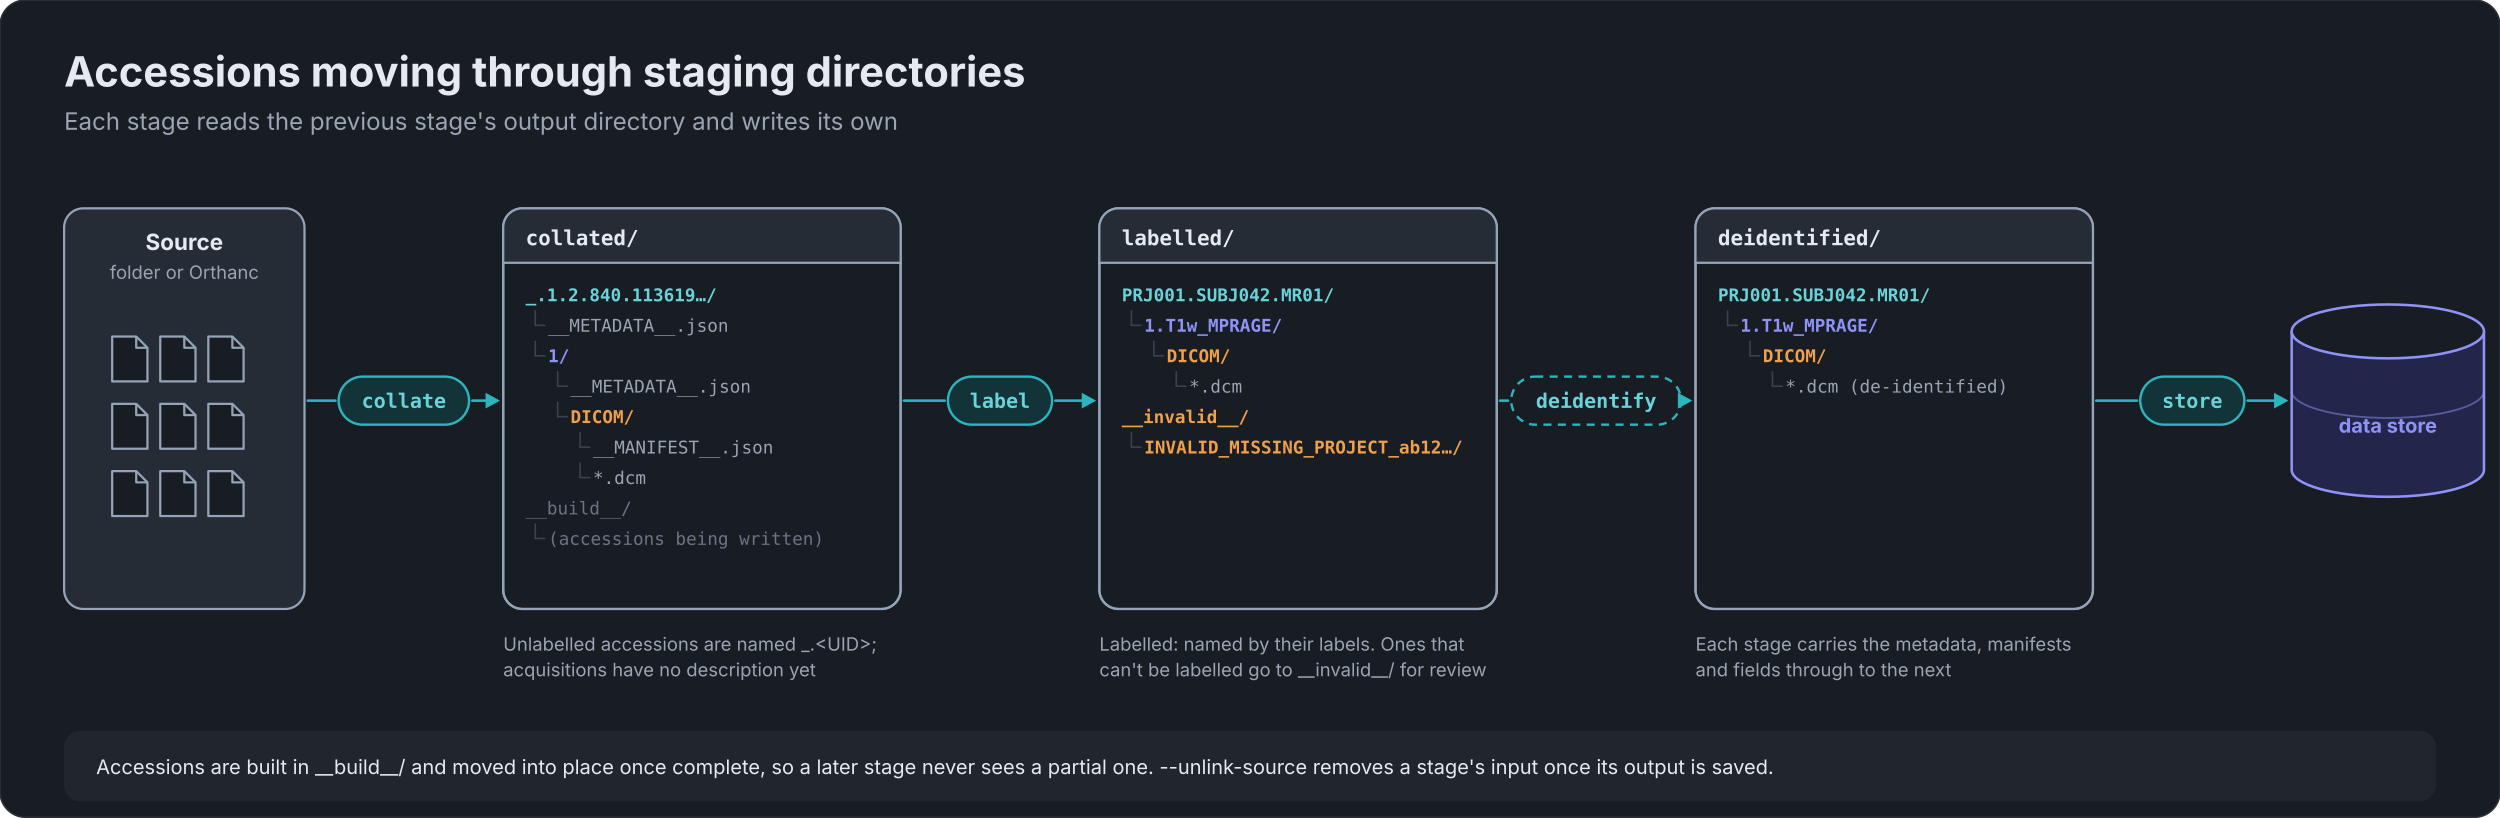
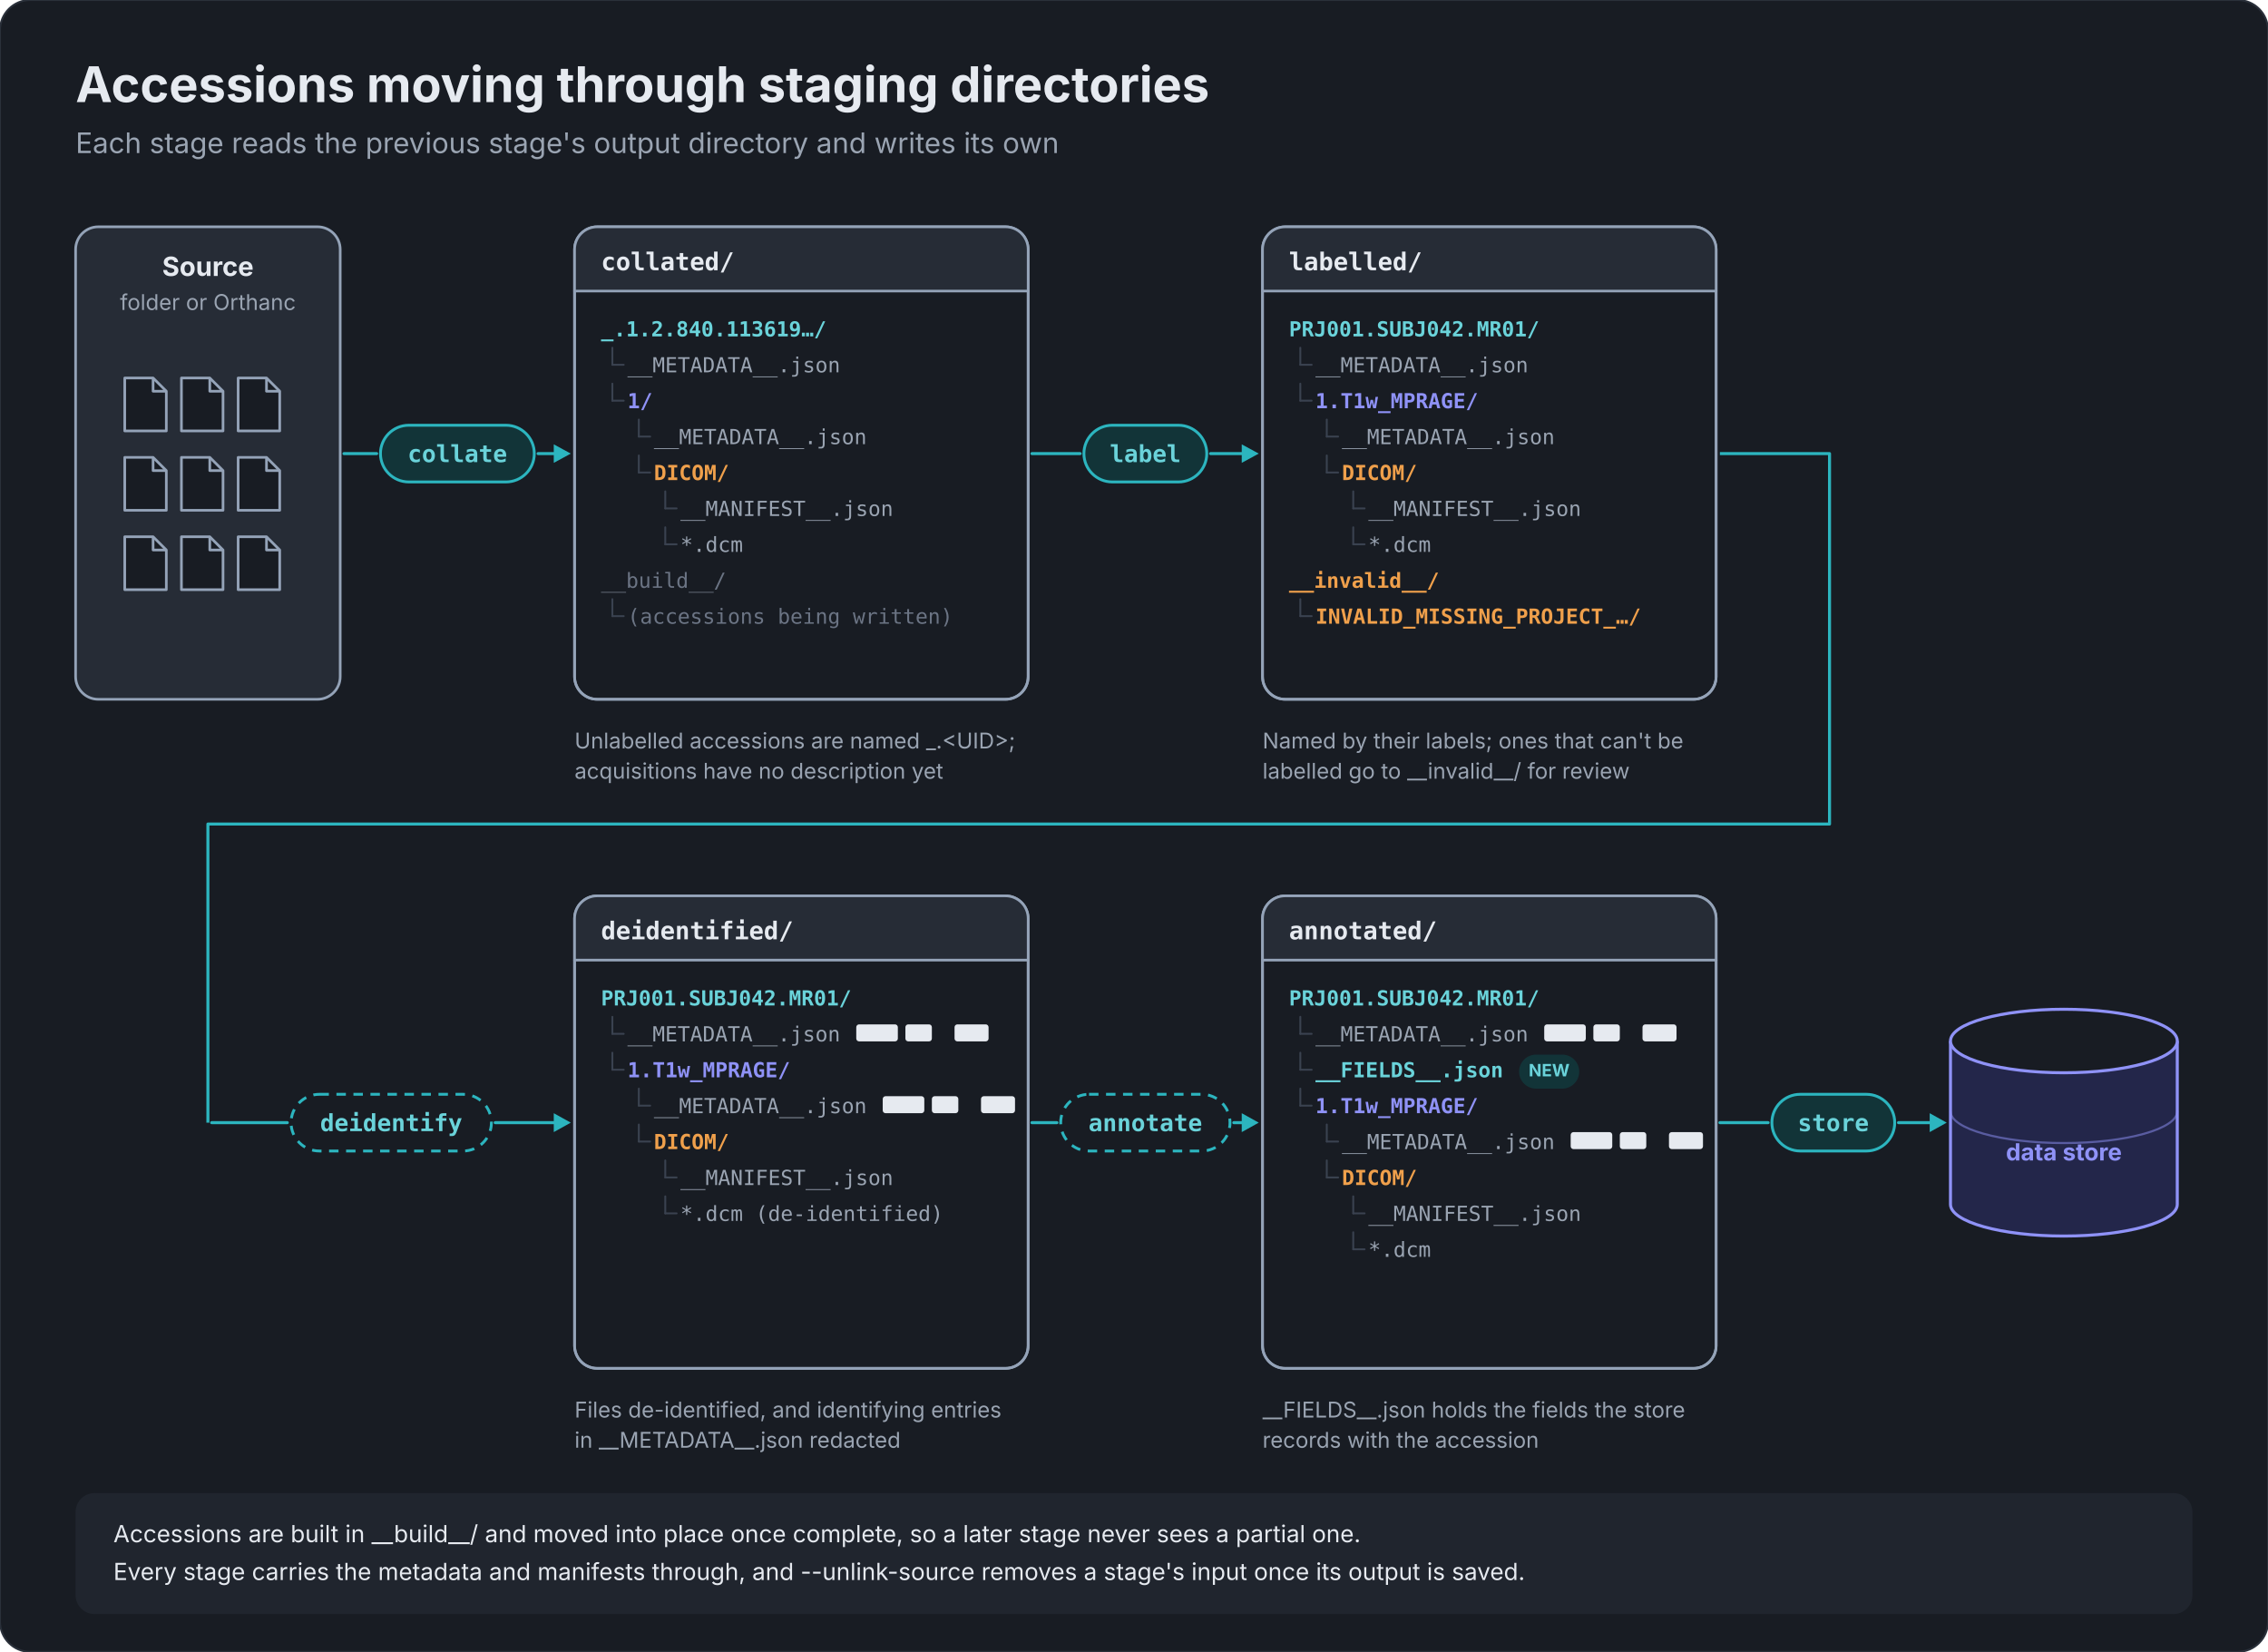
- <svg xmlns="http://www.w3.org/2000/svg" width="1560" height="510" viewBox="0 0 1560 510">
+ <svg xmlns="http://www.w3.org/2000/svg" width="1200" height="874" viewBox="0 0 1200 874">
  <g id="background">
-     <rect x="0" y="0" width="1560" height="510" rx="16" fill="#181C23" stroke="#2A303A" stroke-width="1" />
+     <rect x="0" y="0" width="1200" height="874" rx="16" fill="#181C23" stroke="#2A303A" stroke-width="1" />
  </g>
  <g id="title">
    <text x="40" y="54" font-family="Inter, 'Helvetica Neue', Helvetica, Arial, sans-serif" font-size="26" font-weight="700" fill="#E6EAF0" text-anchor="start">Accessions moving through staging directories</text>
    <text x="40" y="81" font-family="Inter, 'Helvetica Neue', Helvetica, Arial, sans-serif" font-size="15" font-weight="400" fill="#9AA4B2" text-anchor="start">Each stage reads the previous stage's output directory and writes its own</text>
  </g>
  <g id="source">
-     <rect x="40" y="130" width="150" height="250" rx="12" fill="#262C36" stroke="#94A3B8" stroke-width="1.4" />
-     <text x="115" y="156" font-family="Inter, 'Helvetica Neue', Helvetica, Arial, sans-serif" font-size="14" font-weight="700" fill="#E6EAF0" text-anchor="middle">Source</text>
-     <text x="115" y="174" font-family="Inter, 'Helvetica Neue', Helvetica, Arial, sans-serif" font-size="11.5" font-weight="400" fill="#9AA4B2" text-anchor="middle">folder or Orthanc</text>
+     <rect x="40" y="120" width="140" height="250" rx="12" fill="#262C36" stroke="#94A3B8" stroke-width="1.4" />
+     <text x="110" y="146" font-family="Inter, 'Helvetica Neue', Helvetica, Arial, sans-serif" font-size="14" font-weight="700" fill="#E6EAF0" text-anchor="middle">Source</text>
+     <text x="110" y="164" font-family="Inter, 'Helvetica Neue', Helvetica, Arial, sans-serif" font-size="11.5" font-weight="400" fill="#9AA4B2" text-anchor="middle">folder or Orthanc</text>
    <g id="file">
-       <path d="M70,210 h15 l7,7 v21 h-22 z" fill="#181C23" stroke="#94A3B8" stroke-width="1.4" stroke-linejoin="round" />
-       <path d="M85,210 v7 h7" fill="none" stroke="#94A3B8" stroke-width="1.4" stroke-linejoin="round" />
+       <path d="M66,200 h15 l7,7 v21 h-22 z" fill="#181C23" stroke="#94A3B8" stroke-width="1.4" stroke-linejoin="round" />
+       <path d="M81,200 v7 h7" fill="none" stroke="#94A3B8" stroke-width="1.4" stroke-linejoin="round" />
    </g>
    <g id="file-2">
-       <path d="M100,210 h15 l7,7 v21 h-22 z" fill="#181C23" stroke="#94A3B8" stroke-width="1.4" stroke-linejoin="round" />
-       <path d="M115,210 v7 h7" fill="none" stroke="#94A3B8" stroke-width="1.4" stroke-linejoin="round" />
+       <path d="M96,200 h15 l7,7 v21 h-22 z" fill="#181C23" stroke="#94A3B8" stroke-width="1.4" stroke-linejoin="round" />
+       <path d="M111,200 v7 h7" fill="none" stroke="#94A3B8" stroke-width="1.4" stroke-linejoin="round" />
    </g>
    <g id="file-3">
-       <path d="M130,210 h15 l7,7 v21 h-22 z" fill="#181C23" stroke="#94A3B8" stroke-width="1.4" stroke-linejoin="round" />
-       <path d="M145,210 v7 h7" fill="none" stroke="#94A3B8" stroke-width="1.4" stroke-linejoin="round" />
+       <path d="M126,200 h15 l7,7 v21 h-22 z" fill="#181C23" stroke="#94A3B8" stroke-width="1.4" stroke-linejoin="round" />
+       <path d="M141,200 v7 h7" fill="none" stroke="#94A3B8" stroke-width="1.4" stroke-linejoin="round" />
    </g>
    <g id="file-4">
-       <path d="M70,252 h15 l7,7 v21 h-22 z" fill="#181C23" stroke="#94A3B8" stroke-width="1.4" stroke-linejoin="round" />
-       <path d="M85,252 v7 h7" fill="none" stroke="#94A3B8" stroke-width="1.4" stroke-linejoin="round" />
+       <path d="M66,242 h15 l7,7 v21 h-22 z" fill="#181C23" stroke="#94A3B8" stroke-width="1.4" stroke-linejoin="round" />
+       <path d="M81,242 v7 h7" fill="none" stroke="#94A3B8" stroke-width="1.4" stroke-linejoin="round" />
    </g>
    <g id="file-5">
-       <path d="M100,252 h15 l7,7 v21 h-22 z" fill="#181C23" stroke="#94A3B8" stroke-width="1.4" stroke-linejoin="round" />
-       <path d="M115,252 v7 h7" fill="none" stroke="#94A3B8" stroke-width="1.4" stroke-linejoin="round" />
+       <path d="M96,242 h15 l7,7 v21 h-22 z" fill="#181C23" stroke="#94A3B8" stroke-width="1.4" stroke-linejoin="round" />
+       <path d="M111,242 v7 h7" fill="none" stroke="#94A3B8" stroke-width="1.4" stroke-linejoin="round" />
    </g>
    <g id="file-6">
-       <path d="M130,252 h15 l7,7 v21 h-22 z" fill="#181C23" stroke="#94A3B8" stroke-width="1.4" stroke-linejoin="round" />
-       <path d="M145,252 v7 h7" fill="none" stroke="#94A3B8" stroke-width="1.4" stroke-linejoin="round" />
+       <path d="M126,242 h15 l7,7 v21 h-22 z" fill="#181C23" stroke="#94A3B8" stroke-width="1.4" stroke-linejoin="round" />
+       <path d="M141,242 v7 h7" fill="none" stroke="#94A3B8" stroke-width="1.4" stroke-linejoin="round" />
    </g>
    <g id="file-7">
-       <path d="M70,294 h15 l7,7 v21 h-22 z" fill="#181C23" stroke="#94A3B8" stroke-width="1.4" stroke-linejoin="round" />
-       <path d="M85,294 v7 h7" fill="none" stroke="#94A3B8" stroke-width="1.4" stroke-linejoin="round" />
+       <path d="M66,284 h15 l7,7 v21 h-22 z" fill="#181C23" stroke="#94A3B8" stroke-width="1.4" stroke-linejoin="round" />
+       <path d="M81,284 v7 h7" fill="none" stroke="#94A3B8" stroke-width="1.4" stroke-linejoin="round" />
    </g>
    <g id="file-8">
-       <path d="M100,294 h15 l7,7 v21 h-22 z" fill="#181C23" stroke="#94A3B8" stroke-width="1.4" stroke-linejoin="round" />
-       <path d="M115,294 v7 h7" fill="none" stroke="#94A3B8" stroke-width="1.4" stroke-linejoin="round" />
+       <path d="M96,284 h15 l7,7 v21 h-22 z" fill="#181C23" stroke="#94A3B8" stroke-width="1.4" stroke-linejoin="round" />
+       <path d="M111,284 v7 h7" fill="none" stroke="#94A3B8" stroke-width="1.4" stroke-linejoin="round" />
    </g>
    <g id="file-9">
-       <path d="M130,294 h15 l7,7 v21 h-22 z" fill="#181C23" stroke="#94A3B8" stroke-width="1.4" stroke-linejoin="round" />
-       <path d="M145,294 v7 h7" fill="none" stroke="#94A3B8" stroke-width="1.4" stroke-linejoin="round" />
+       <path d="M126,284 h15 l7,7 v21 h-22 z" fill="#181C23" stroke="#94A3B8" stroke-width="1.4" stroke-linejoin="round" />
+       <path d="M141,284 v7 h7" fill="none" stroke="#94A3B8" stroke-width="1.4" stroke-linejoin="round" />
    </g>
  </g>
  <g id="dir-collated">
-     <rect x="314" y="130" width="248" height="250" rx="12" fill="#181C23" stroke="#94A3B8" stroke-width="1.4" />
-     <rect x="314" y="130" width="248" height="34" rx="12" fill="#262C36" stroke="none" stroke-width="0" />
-     <rect x="314" y="152" width="248" height="12" rx="0" fill="#262C36" stroke="none" stroke-width="0" />
-     <line x1="314" y1="164" x2="562" y2="164" stroke="#94A3B8" stroke-width="1.4" stroke-linecap="round" />
-     <rect x="314" y="130" width="248" height="250" rx="12" fill="none" stroke="#94A3B8" stroke-width="1.4" />
-     <text x="328" y="153" font-family="'JetBrains Mono', Menlo, Consolas, monospace" font-size="13" font-weight="700" fill="#E6EAF0" text-anchor="start">collated/</text>
-     <text x="328" y="188" font-family="'JetBrains Mono', Menlo, Consolas, monospace" font-size="11" font-weight="700" fill="#6AD3DA" text-anchor="start">_.1.2.840.113619…/</text>
-     <line x1="334" y1="194" x2="334" y2="203" stroke="#3A4250" stroke-width="1" stroke-linecap="round" />
-     <line x1="334" y1="203" x2="340" y2="203" stroke="#3A4250" stroke-width="1" stroke-linecap="round" />
-     <text x="342" y="207" font-family="'JetBrains Mono', Menlo, Consolas, monospace" font-size="11" font-weight="400" fill="#9AA4B2" text-anchor="start">__METADATA__.json</text>
-     <line x1="334" y1="213" x2="334" y2="222" stroke="#3A4250" stroke-width="1" stroke-linecap="round" />
-     <line x1="334" y1="222" x2="340" y2="222" stroke="#3A4250" stroke-width="1" stroke-linecap="round" />
-     <text x="342" y="226" font-family="'JetBrains Mono', Menlo, Consolas, monospace" font-size="11" font-weight="700" fill="#8F92F7" text-anchor="start">1/</text>
-     <line x1="348" y1="232" x2="348" y2="241" stroke="#3A4250" stroke-width="1" stroke-linecap="round" />
-     <line x1="348" y1="241" x2="354" y2="241" stroke="#3A4250" stroke-width="1" stroke-linecap="round" />
-     <text x="356" y="245" font-family="'JetBrains Mono', Menlo, Consolas, monospace" font-size="11" font-weight="400" fill="#9AA4B2" text-anchor="start">__METADATA__.json</text>
-     <line x1="348" y1="251" x2="348" y2="260" stroke="#3A4250" stroke-width="1" stroke-linecap="round" />
-     <line x1="348" y1="260" x2="354" y2="260" stroke="#3A4250" stroke-width="1" stroke-linecap="round" />
-     <text x="356" y="264" font-family="'JetBrains Mono', Menlo, Consolas, monospace" font-size="11" font-weight="700" fill="#F0A04B" text-anchor="start">DICOM/</text>
-     <line x1="362" y1="270" x2="362" y2="279" stroke="#3A4250" stroke-width="1" stroke-linecap="round" />
-     <line x1="362" y1="279" x2="368" y2="279" stroke="#3A4250" stroke-width="1" stroke-linecap="round" />
-     <text x="370" y="283" font-family="'JetBrains Mono', Menlo, Consolas, monospace" font-size="11" font-weight="400" fill="#9AA4B2" text-anchor="start">__MANIFEST__.json</text>
-     <line x1="362" y1="289" x2="362" y2="298" stroke="#3A4250" stroke-width="1" stroke-linecap="round" />
-     <line x1="362" y1="298" x2="368" y2="298" stroke="#3A4250" stroke-width="1" stroke-linecap="round" />
-     <text x="370" y="302" font-family="'JetBrains Mono', Menlo, Consolas, monospace" font-size="11" font-weight="400" fill="#9AA4B2" text-anchor="start">*.dcm</text>
-     <text x="328" y="321" font-family="'JetBrains Mono', Menlo, Consolas, monospace" font-size="11" font-weight="500" fill="#6B7484" text-anchor="start">__build__/</text>
-     <line x1="334" y1="327" x2="334" y2="336" stroke="#3A4250" stroke-width="1" stroke-linecap="round" />
-     <line x1="334" y1="336" x2="340" y2="336" stroke="#3A4250" stroke-width="1" stroke-linecap="round" />
-     <text x="342" y="340" font-family="'JetBrains Mono', Menlo, Consolas, monospace" font-size="11" font-weight="500" fill="#6B7484" text-anchor="start">(accessions being written)</text>
+     <rect x="304" y="120" width="240" height="250" rx="12" fill="#181C23" stroke="#94A3B8" stroke-width="1.4" />
+     <rect x="304" y="120" width="240" height="34" rx="12" fill="#262C36" stroke="none" stroke-width="0" />
+     <rect x="304" y="142" width="240" height="12" rx="0" fill="#262C36" stroke="none" stroke-width="0" />
+     <line x1="304" y1="154" x2="544" y2="154" stroke="#94A3B8" stroke-width="1.4" stroke-linecap="round" />
+     <rect x="304" y="120" width="240" height="250" rx="12" fill="none" stroke="#94A3B8" stroke-width="1.4" />
+     <text x="318" y="143" font-family="'JetBrains Mono', Menlo, Consolas, monospace" font-size="13" font-weight="700" fill="#E6EAF0" text-anchor="start">collated/</text>
+     <text x="318" y="178" font-family="'JetBrains Mono', Menlo, Consolas, monospace" font-size="11" font-weight="700" fill="#6AD3DA" text-anchor="start">_.1.2.840.113619…/</text>
+     <line x1="324" y1="184" x2="324" y2="193" stroke="#3A4250" stroke-width="1" stroke-linecap="round" />
+     <line x1="324" y1="193" x2="330" y2="193" stroke="#3A4250" stroke-width="1" stroke-linecap="round" />
+     <text x="332" y="197" font-family="'JetBrains Mono', Menlo, Consolas, monospace" font-size="11" font-weight="400" fill="#9AA4B2" text-anchor="start">__METADATA__.json</text>
+     <line x1="324" y1="203" x2="324" y2="212" stroke="#3A4250" stroke-width="1" stroke-linecap="round" />
+     <line x1="324" y1="212" x2="330" y2="212" stroke="#3A4250" stroke-width="1" stroke-linecap="round" />
+     <text x="332" y="216" font-family="'JetBrains Mono', Menlo, Consolas, monospace" font-size="11" font-weight="700" fill="#8F92F7" text-anchor="start">1/</text>
+     <line x1="338" y1="222" x2="338" y2="231" stroke="#3A4250" stroke-width="1" stroke-linecap="round" />
+     <line x1="338" y1="231" x2="344" y2="231" stroke="#3A4250" stroke-width="1" stroke-linecap="round" />
+     <text x="346" y="235" font-family="'JetBrains Mono', Menlo, Consolas, monospace" font-size="11" font-weight="400" fill="#9AA4B2" text-anchor="start">__METADATA__.json</text>
+     <line x1="338" y1="241" x2="338" y2="250" stroke="#3A4250" stroke-width="1" stroke-linecap="round" />
+     <line x1="338" y1="250" x2="344" y2="250" stroke="#3A4250" stroke-width="1" stroke-linecap="round" />
+     <text x="346" y="254" font-family="'JetBrains Mono', Menlo, Consolas, monospace" font-size="11" font-weight="700" fill="#F0A04B" text-anchor="start">DICOM/</text>
+     <line x1="352" y1="260" x2="352" y2="269" stroke="#3A4250" stroke-width="1" stroke-linecap="round" />
+     <line x1="352" y1="269" x2="358" y2="269" stroke="#3A4250" stroke-width="1" stroke-linecap="round" />
+     <text x="360" y="273" font-family="'JetBrains Mono', Menlo, Consolas, monospace" font-size="11" font-weight="400" fill="#9AA4B2" text-anchor="start">__MANIFEST__.json</text>
+     <line x1="352" y1="279" x2="352" y2="288" stroke="#3A4250" stroke-width="1" stroke-linecap="round" />
+     <line x1="352" y1="288" x2="358" y2="288" stroke="#3A4250" stroke-width="1" stroke-linecap="round" />
+     <text x="360" y="292" font-family="'JetBrains Mono', Menlo, Consolas, monospace" font-size="11" font-weight="400" fill="#9AA4B2" text-anchor="start">*.dcm</text>
+     <text x="318" y="311" font-family="'JetBrains Mono', Menlo, Consolas, monospace" font-size="11" font-weight="500" fill="#6B7484" text-anchor="start">__build__/</text>
+     <line x1="324" y1="317" x2="324" y2="326" stroke="#3A4250" stroke-width="1" stroke-linecap="round" />
+     <line x1="324" y1="326" x2="330" y2="326" stroke="#3A4250" stroke-width="1" stroke-linecap="round" />
+     <text x="332" y="330" font-family="'JetBrains Mono', Menlo, Consolas, monospace" font-size="11" font-weight="500" fill="#6B7484" text-anchor="start">(accessions being written)</text>
  </g>
  <g id="dir-labelled">
-     <rect x="686" y="130" width="248" height="250" rx="12" fill="#181C23" stroke="#94A3B8" stroke-width="1.4" />
-     <rect x="686" y="130" width="248" height="34" rx="12" fill="#262C36" stroke="none" stroke-width="0" />
-     <rect x="686" y="152" width="248" height="12" rx="0" fill="#262C36" stroke="none" stroke-width="0" />
-     <line x1="686" y1="164" x2="934" y2="164" stroke="#94A3B8" stroke-width="1.4" stroke-linecap="round" />
-     <rect x="686" y="130" width="248" height="250" rx="12" fill="none" stroke="#94A3B8" stroke-width="1.4" />
-     <text x="700" y="153" font-family="'JetBrains Mono', Menlo, Consolas, monospace" font-size="13" font-weight="700" fill="#E6EAF0" text-anchor="start">labelled/</text>
-     <text x="700" y="188" font-family="'JetBrains Mono', Menlo, Consolas, monospace" font-size="11" font-weight="700" fill="#6AD3DA" text-anchor="start">PRJ001.SUBJ042.MR01/</text>
-     <line x1="706" y1="194" x2="706" y2="203" stroke="#3A4250" stroke-width="1" stroke-linecap="round" />
-     <line x1="706" y1="203" x2="712" y2="203" stroke="#3A4250" stroke-width="1" stroke-linecap="round" />
-     <text x="714" y="207" font-family="'JetBrains Mono', Menlo, Consolas, monospace" font-size="11" font-weight="700" fill="#8F92F7" text-anchor="start">1.T1w_MPRAGE/</text>
-     <line x1="720" y1="213" x2="720" y2="222" stroke="#3A4250" stroke-width="1" stroke-linecap="round" />
-     <line x1="720" y1="222" x2="726" y2="222" stroke="#3A4250" stroke-width="1" stroke-linecap="round" />
-     <text x="728" y="226" font-family="'JetBrains Mono', Menlo, Consolas, monospace" font-size="11" font-weight="700" fill="#F0A04B" text-anchor="start">DICOM/</text>
-     <line x1="734" y1="232" x2="734" y2="241" stroke="#3A4250" stroke-width="1" stroke-linecap="round" />
-     <line x1="734" y1="241" x2="740" y2="241" stroke="#3A4250" stroke-width="1" stroke-linecap="round" />
-     <text x="742" y="245" font-family="'JetBrains Mono', Menlo, Consolas, monospace" font-size="11" font-weight="400" fill="#9AA4B2" text-anchor="start">*.dcm</text>
-     <text x="700" y="264" font-family="'JetBrains Mono', Menlo, Consolas, monospace" font-size="11" font-weight="700" fill="#F0A04B" text-anchor="start">__invalid__/</text>
-     <line x1="706" y1="270" x2="706" y2="279" stroke="#3A4250" stroke-width="1" stroke-linecap="round" />
-     <line x1="706" y1="279" x2="712" y2="279" stroke="#3A4250" stroke-width="1" stroke-linecap="round" />
-     <text x="714" y="283" font-family="'JetBrains Mono', Menlo, Consolas, monospace" font-size="11" font-weight="700" fill="#F0A04B" text-anchor="start">INVALID_MISSING_PROJECT_ab12…/</text>
+     <rect x="668" y="120" width="240" height="250" rx="12" fill="#181C23" stroke="#94A3B8" stroke-width="1.4" />
+     <rect x="668" y="120" width="240" height="34" rx="12" fill="#262C36" stroke="none" stroke-width="0" />
+     <rect x="668" y="142" width="240" height="12" rx="0" fill="#262C36" stroke="none" stroke-width="0" />
+     <line x1="668" y1="154" x2="908" y2="154" stroke="#94A3B8" stroke-width="1.4" stroke-linecap="round" />
+     <rect x="668" y="120" width="240" height="250" rx="12" fill="none" stroke="#94A3B8" stroke-width="1.4" />
+     <text x="682" y="143" font-family="'JetBrains Mono', Menlo, Consolas, monospace" font-size="13" font-weight="700" fill="#E6EAF0" text-anchor="start">labelled/</text>
+     <text x="682" y="178" font-family="'JetBrains Mono', Menlo, Consolas, monospace" font-size="11" font-weight="700" fill="#6AD3DA" text-anchor="start">PRJ001.SUBJ042.MR01/</text>
+     <line x1="688" y1="184" x2="688" y2="193" stroke="#3A4250" stroke-width="1" stroke-linecap="round" />
+     <line x1="688" y1="193" x2="694" y2="193" stroke="#3A4250" stroke-width="1" stroke-linecap="round" />
+     <text x="696" y="197" font-family="'JetBrains Mono', Menlo, Consolas, monospace" font-size="11" font-weight="400" fill="#9AA4B2" text-anchor="start">__METADATA__.json</text>
+     <line x1="688" y1="203" x2="688" y2="212" stroke="#3A4250" stroke-width="1" stroke-linecap="round" />
+     <line x1="688" y1="212" x2="694" y2="212" stroke="#3A4250" stroke-width="1" stroke-linecap="round" />
+     <text x="696" y="216" font-family="'JetBrains Mono', Menlo, Consolas, monospace" font-size="11" font-weight="700" fill="#8F92F7" text-anchor="start">1.T1w_MPRAGE/</text>
+     <line x1="702" y1="222" x2="702" y2="231" stroke="#3A4250" stroke-width="1" stroke-linecap="round" />
+     <line x1="702" y1="231" x2="708" y2="231" stroke="#3A4250" stroke-width="1" stroke-linecap="round" />
+     <text x="710" y="235" font-family="'JetBrains Mono', Menlo, Consolas, monospace" font-size="11" font-weight="400" fill="#9AA4B2" text-anchor="start">__METADATA__.json</text>
+     <line x1="702" y1="241" x2="702" y2="250" stroke="#3A4250" stroke-width="1" stroke-linecap="round" />
+     <line x1="702" y1="250" x2="708" y2="250" stroke="#3A4250" stroke-width="1" stroke-linecap="round" />
+     <text x="710" y="254" font-family="'JetBrains Mono', Menlo, Consolas, monospace" font-size="11" font-weight="700" fill="#F0A04B" text-anchor="start">DICOM/</text>
+     <line x1="716" y1="260" x2="716" y2="269" stroke="#3A4250" stroke-width="1" stroke-linecap="round" />
+     <line x1="716" y1="269" x2="722" y2="269" stroke="#3A4250" stroke-width="1" stroke-linecap="round" />
+     <text x="724" y="273" font-family="'JetBrains Mono', Menlo, Consolas, monospace" font-size="11" font-weight="400" fill="#9AA4B2" text-anchor="start">__MANIFEST__.json</text>
+     <line x1="716" y1="279" x2="716" y2="288" stroke="#3A4250" stroke-width="1" stroke-linecap="round" />
+     <line x1="716" y1="288" x2="722" y2="288" stroke="#3A4250" stroke-width="1" stroke-linecap="round" />
+     <text x="724" y="292" font-family="'JetBrains Mono', Menlo, Consolas, monospace" font-size="11" font-weight="400" fill="#9AA4B2" text-anchor="start">*.dcm</text>
+     <text x="682" y="311" font-family="'JetBrains Mono', Menlo, Consolas, monospace" font-size="11" font-weight="700" fill="#F0A04B" text-anchor="start">__invalid__/</text>
+     <line x1="688" y1="317" x2="688" y2="326" stroke="#3A4250" stroke-width="1" stroke-linecap="round" />
+     <line x1="688" y1="326" x2="694" y2="326" stroke="#3A4250" stroke-width="1" stroke-linecap="round" />
+     <text x="696" y="330" font-family="'JetBrains Mono', Menlo, Consolas, monospace" font-size="11" font-weight="700" fill="#F0A04B" text-anchor="start">INVALID_MISSING_PROJECT_…/</text>
+   </g>
+   <g id="stage-collate">
+     <line x1="182" y1="240" x2="199.3" y2="240" stroke="#2CB5BF" stroke-width="1.6" stroke-linecap="round" />
+     <rect x="201.3" y="225" width="81.4" height="30" rx="15" fill="#123438" stroke="#2CB5BF" stroke-width="1.5" />
+     <text x="242.0" y="244.5" font-family="'JetBrains Mono', Menlo, Consolas, monospace" font-size="12.5" font-weight="700" fill="#6AD3DA" text-anchor="middle">collate</text>
+     <g id="arrow">
+       <line x1="284.7" y1="240" x2="294.0" y2="240.0" stroke="#2CB5BF" stroke-width="1.6" stroke-linecap="round" />
+       <polygon points="302.0,240.0 293.0,235.1 293.0,244.9" fill="#2CB5BF" />
+     </g>
+   </g>
+   <g id="stage-label">
+     <line x1="546" y1="240" x2="571.5" y2="240" stroke="#2CB5BF" stroke-width="1.6" stroke-linecap="round" />
+     <rect x="573.5" y="225" width="65.0" height="30" rx="15" fill="#123438" stroke="#2CB5BF" stroke-width="1.5" />
+     <text x="606.0" y="244.5" font-family="'JetBrains Mono', Menlo, Consolas, monospace" font-size="12.5" font-weight="700" fill="#6AD3DA" text-anchor="middle">label</text>
+     <g id="arrow-2">
+       <line x1="640.5" y1="240" x2="658.0" y2="240.0" stroke="#2CB5BF" stroke-width="1.6" stroke-linecap="round" />
+       <polygon points="666.0,240.0 657.0,235.1 657.0,244.9" fill="#2CB5BF" />
+     </g>
+   </g>
+   <g id="note">
+     <text x="304" y="396" font-family="Inter, 'Helvetica Neue', Helvetica, Arial, sans-serif" font-size="11.5" font-weight="400" fill="#9AA4B2" text-anchor="start">Unlabelled accessions are named _.&lt;UID&gt;;</text>
+     <text x="304" y="412" font-family="Inter, 'Helvetica Neue', Helvetica, Arial, sans-serif" font-size="11.5" font-weight="400" fill="#9AA4B2" text-anchor="start">acquisitions have no description yet</text>
+   </g>
+   <g id="note-2">
+     <text x="668" y="396" font-family="Inter, 'Helvetica Neue', Helvetica, Arial, sans-serif" font-size="11.5" font-weight="400" fill="#9AA4B2" text-anchor="start">Named by their labels; ones that can't be</text>
+     <text x="668" y="412" font-family="Inter, 'Helvetica Neue', Helvetica, Arial, sans-serif" font-size="11.5" font-weight="400" fill="#9AA4B2" text-anchor="start">labelled go to __invalid__/ for review</text>
+   </g>
+   <g id="wrap">
+     <polyline points="910,240 968,240 968,436 110,436 110,594" fill="none" stroke="#2CB5BF" stroke-width="1.6" stroke-linejoin="round" stroke-dasharray="1 0" />
  </g>
  <g id="dir-deidentified">
-     <rect x="1058" y="130" width="248" height="250" rx="12" fill="#181C23" stroke="#94A3B8" stroke-width="1.4" />
-     <rect x="1058" y="130" width="248" height="34" rx="12" fill="#262C36" stroke="none" stroke-width="0" />
-     <rect x="1058" y="152" width="248" height="12" rx="0" fill="#262C36" stroke="none" stroke-width="0" />
-     <line x1="1058" y1="164" x2="1306" y2="164" stroke="#94A3B8" stroke-width="1.4" stroke-linecap="round" />
-     <rect x="1058" y="130" width="248" height="250" rx="12" fill="none" stroke="#94A3B8" stroke-width="1.4" />
-     <text x="1072" y="153" font-family="'JetBrains Mono', Menlo, Consolas, monospace" font-size="13" font-weight="700" fill="#E6EAF0" text-anchor="start">deidentified/</text>
-     <text x="1072" y="188" font-family="'JetBrains Mono', Menlo, Consolas, monospace" font-size="11" font-weight="700" fill="#6AD3DA" text-anchor="start">PRJ001.SUBJ042.MR01/</text>
-     <line x1="1078" y1="194" x2="1078" y2="203" stroke="#3A4250" stroke-width="1" stroke-linecap="round" />
-     <line x1="1078" y1="203" x2="1084" y2="203" stroke="#3A4250" stroke-width="1" stroke-linecap="round" />
-     <text x="1086" y="207" font-family="'JetBrains Mono', Menlo, Consolas, monospace" font-size="11" font-weight="700" fill="#8F92F7" text-anchor="start">1.T1w_MPRAGE/</text>
-     <line x1="1092" y1="213" x2="1092" y2="222" stroke="#3A4250" stroke-width="1" stroke-linecap="round" />
-     <line x1="1092" y1="222" x2="1098" y2="222" stroke="#3A4250" stroke-width="1" stroke-linecap="round" />
-     <text x="1100" y="226" font-family="'JetBrains Mono', Menlo, Consolas, monospace" font-size="11" font-weight="700" fill="#F0A04B" text-anchor="start">DICOM/</text>
-     <line x1="1106" y1="232" x2="1106" y2="241" stroke="#3A4250" stroke-width="1" stroke-linecap="round" />
-     <line x1="1106" y1="241" x2="1112" y2="241" stroke="#3A4250" stroke-width="1" stroke-linecap="round" />
-     <text x="1114" y="245" font-family="'JetBrains Mono', Menlo, Consolas, monospace" font-size="11" font-weight="400" fill="#9AA4B2" text-anchor="start">*.dcm  (de-identified)</text>
-   </g>
-   <g id="stage-collate">
-     <line x1="192" y1="250" x2="209.3" y2="250" stroke="#2CB5BF" stroke-width="1.6" stroke-linecap="round" />
-     <rect x="211.3" y="235" width="81.4" height="30" rx="15" fill="#123438" stroke="#2CB5BF" stroke-width="1.5" />
-     <text x="252.0" y="254.5" font-family="'JetBrains Mono', Menlo, Consolas, monospace" font-size="12.5" font-weight="700" fill="#6AD3DA" text-anchor="middle">collate</text>
-     <g id="arrow">
-       <line x1="294.7" y1="250" x2="304.0" y2="250.0" stroke="#2CB5BF" stroke-width="1.6" stroke-linecap="round" />
-       <polygon points="312.0,250.0 303.0,245.1 303.0,254.9" fill="#2CB5BF" />
-     </g>
-   </g>
-   <g id="stage-label">
-     <line x1="564" y1="250" x2="589.5" y2="250" stroke="#2CB5BF" stroke-width="1.6" stroke-linecap="round" />
-     <rect x="591.5" y="235" width="65.0" height="30" rx="15" fill="#123438" stroke="#2CB5BF" stroke-width="1.5" />
-     <text x="624.0" y="254.5" font-family="'JetBrains Mono', Menlo, Consolas, monospace" font-size="12.5" font-weight="700" fill="#6AD3DA" text-anchor="middle">label</text>
-     <g id="arrow-2">
-       <line x1="658.5" y1="250" x2="676.0" y2="250.0" stroke="#2CB5BF" stroke-width="1.6" stroke-linecap="round" />
-       <polygon points="684.0,250.0 675.0,245.1 675.0,254.9" fill="#2CB5BF" />
-     </g>
+     <rect x="304" y="474" width="240" height="250" rx="12" fill="#181C23" stroke="#94A3B8" stroke-width="1.4" />
+     <rect x="304" y="474" width="240" height="34" rx="12" fill="#262C36" stroke="none" stroke-width="0" />
+     <rect x="304" y="496" width="240" height="12" rx="0" fill="#262C36" stroke="none" stroke-width="0" />
+     <line x1="304" y1="508" x2="544" y2="508" stroke="#94A3B8" stroke-width="1.4" stroke-linecap="round" />
+     <rect x="304" y="474" width="240" height="250" rx="12" fill="none" stroke="#94A3B8" stroke-width="1.4" />
+     <text x="318" y="497" font-family="'JetBrains Mono', Menlo, Consolas, monospace" font-size="13" font-weight="700" fill="#E6EAF0" text-anchor="start">deidentified/</text>
+     <text x="318" y="532" font-family="'JetBrains Mono', Menlo, Consolas, monospace" font-size="11" font-weight="700" fill="#6AD3DA" text-anchor="start">PRJ001.SUBJ042.MR01/</text>
+     <line x1="324" y1="538" x2="324" y2="547" stroke="#3A4250" stroke-width="1" stroke-linecap="round" />
+     <line x1="324" y1="547" x2="330" y2="547" stroke="#3A4250" stroke-width="1" stroke-linecap="round" />
+     <text x="332" y="551" font-family="'JetBrains Mono', Menlo, Consolas, monospace" font-size="11" font-weight="400" fill="#9AA4B2" text-anchor="start">__METADATA__.json</text>
+     <rect x="453.05" y="542" width="22" height="9" rx="1.5" fill="#E6EAF0" stroke="none" stroke-width="0" />
+     <rect x="479.05" y="542" width="14" height="9" rx="1.5" fill="#E6EAF0" stroke="none" stroke-width="0" />
+     <rect x="505.05" y="542" width="18" height="9" rx="1.5" fill="#E6EAF0" stroke="none" stroke-width="0" />
+     <line x1="324" y1="557" x2="324" y2="566" stroke="#3A4250" stroke-width="1" stroke-linecap="round" />
+     <line x1="324" y1="566" x2="330" y2="566" stroke="#3A4250" stroke-width="1" stroke-linecap="round" />
+     <text x="332" y="570" font-family="'JetBrains Mono', Menlo, Consolas, monospace" font-size="11" font-weight="700" fill="#8F92F7" text-anchor="start">1.T1w_MPRAGE/</text>
+     <line x1="338" y1="576" x2="338" y2="585" stroke="#3A4250" stroke-width="1" stroke-linecap="round" />
+     <line x1="338" y1="585" x2="344" y2="585" stroke="#3A4250" stroke-width="1" stroke-linecap="round" />
+     <text x="346" y="589" font-family="'JetBrains Mono', Menlo, Consolas, monospace" font-size="11" font-weight="400" fill="#9AA4B2" text-anchor="start">__METADATA__.json</text>
+     <rect x="467.05" y="580" width="22" height="9" rx="1.5" fill="#E6EAF0" stroke="none" stroke-width="0" />
+     <rect x="493.05" y="580" width="14" height="9" rx="1.5" fill="#E6EAF0" stroke="none" stroke-width="0" />
+     <rect x="519.05" y="580" width="18" height="9" rx="1.5" fill="#E6EAF0" stroke="none" stroke-width="0" />
+     <line x1="338" y1="595" x2="338" y2="604" stroke="#3A4250" stroke-width="1" stroke-linecap="round" />
+     <line x1="338" y1="604" x2="344" y2="604" stroke="#3A4250" stroke-width="1" stroke-linecap="round" />
+     <text x="346" y="608" font-family="'JetBrains Mono', Menlo, Consolas, monospace" font-size="11" font-weight="700" fill="#F0A04B" text-anchor="start">DICOM/</text>
+     <line x1="352" y1="614" x2="352" y2="623" stroke="#3A4250" stroke-width="1" stroke-linecap="round" />
+     <line x1="352" y1="623" x2="358" y2="623" stroke="#3A4250" stroke-width="1" stroke-linecap="round" />
+     <text x="360" y="627" font-family="'JetBrains Mono', Menlo, Consolas, monospace" font-size="11" font-weight="400" fill="#9AA4B2" text-anchor="start">__MANIFEST__.json</text>
+     <line x1="352" y1="633" x2="352" y2="642" stroke="#3A4250" stroke-width="1" stroke-linecap="round" />
+     <line x1="352" y1="642" x2="358" y2="642" stroke="#3A4250" stroke-width="1" stroke-linecap="round" />
+     <text x="360" y="646" font-family="'JetBrains Mono', Menlo, Consolas, monospace" font-size="11" font-weight="400" fill="#9AA4B2" text-anchor="start">*.dcm  (de-identified)</text>
+   </g>
+   <g id="dir-annotated">
+     <rect x="668" y="474" width="240" height="250" rx="12" fill="#181C23" stroke="#94A3B8" stroke-width="1.4" />
+     <rect x="668" y="474" width="240" height="34" rx="12" fill="#262C36" stroke="none" stroke-width="0" />
+     <rect x="668" y="496" width="240" height="12" rx="0" fill="#262C36" stroke="none" stroke-width="0" />
+     <line x1="668" y1="508" x2="908" y2="508" stroke="#94A3B8" stroke-width="1.4" stroke-linecap="round" />
+     <rect x="668" y="474" width="240" height="250" rx="12" fill="none" stroke="#94A3B8" stroke-width="1.4" />
+     <text x="682" y="497" font-family="'JetBrains Mono', Menlo, Consolas, monospace" font-size="13" font-weight="700" fill="#E6EAF0" text-anchor="start">annotated/</text>
+     <text x="682" y="532" font-family="'JetBrains Mono', Menlo, Consolas, monospace" font-size="11" font-weight="700" fill="#6AD3DA" text-anchor="start">PRJ001.SUBJ042.MR01/</text>
+     <line x1="688" y1="538" x2="688" y2="547" stroke="#3A4250" stroke-width="1" stroke-linecap="round" />
+     <line x1="688" y1="547" x2="694" y2="547" stroke="#3A4250" stroke-width="1" stroke-linecap="round" />
+     <text x="696" y="551" font-family="'JetBrains Mono', Menlo, Consolas, monospace" font-size="11" font-weight="400" fill="#9AA4B2" text-anchor="start">__METADATA__.json</text>
+     <rect x="817.05" y="542" width="22" height="9" rx="1.5" fill="#E6EAF0" stroke="none" stroke-width="0" />
+     <rect x="843.05" y="542" width="14" height="9" rx="1.5" fill="#E6EAF0" stroke="none" stroke-width="0" />
+     <rect x="869.05" y="542" width="18" height="9" rx="1.5" fill="#E6EAF0" stroke="none" stroke-width="0" />
+     <line x1="688" y1="557" x2="688" y2="566" stroke="#3A4250" stroke-width="1" stroke-linecap="round" />
+     <line x1="688" y1="566" x2="694" y2="566" stroke="#3A4250" stroke-width="1" stroke-linecap="round" />
+     <text x="696" y="570" font-family="'JetBrains Mono', Menlo, Consolas, monospace" font-size="11" font-weight="700" fill="#6AD3DA" text-anchor="start">__FIELDS__.json</text>
+     <g id="tag">
+       <rect x="803.75" y="558" width="31.82" height="18" rx="9.0" fill="#123438" stroke="none" stroke-width="0" />
+       <text x="819.66" y="569.5" font-family="Inter, 'Helvetica Neue', Helvetica, Arial, sans-serif" font-size="9" font-weight="700" fill="#6AD3DA" text-anchor="middle">NEW</text>
+     </g>
+     <line x1="688" y1="576" x2="688" y2="585" stroke="#3A4250" stroke-width="1" stroke-linecap="round" />
+     <line x1="688" y1="585" x2="694" y2="585" stroke="#3A4250" stroke-width="1" stroke-linecap="round" />
+     <text x="696" y="589" font-family="'JetBrains Mono', Menlo, Consolas, monospace" font-size="11" font-weight="700" fill="#8F92F7" text-anchor="start">1.T1w_MPRAGE/</text>
+     <line x1="702" y1="595" x2="702" y2="604" stroke="#3A4250" stroke-width="1" stroke-linecap="round" />
+     <line x1="702" y1="604" x2="708" y2="604" stroke="#3A4250" stroke-width="1" stroke-linecap="round" />
+     <text x="710" y="608" font-family="'JetBrains Mono', Menlo, Consolas, monospace" font-size="11" font-weight="400" fill="#9AA4B2" text-anchor="start">__METADATA__.json</text>
+     <rect x="831.05" y="599" width="22" height="9" rx="1.5" fill="#E6EAF0" stroke="none" stroke-width="0" />
+     <rect x="857.05" y="599" width="14" height="9" rx="1.5" fill="#E6EAF0" stroke="none" stroke-width="0" />
+     <rect x="883.05" y="599" width="18" height="9" rx="1.5" fill="#E6EAF0" stroke="none" stroke-width="0" />
+     <line x1="702" y1="614" x2="702" y2="623" stroke="#3A4250" stroke-width="1" stroke-linecap="round" />
+     <line x1="702" y1="623" x2="708" y2="623" stroke="#3A4250" stroke-width="1" stroke-linecap="round" />
+     <text x="710" y="627" font-family="'JetBrains Mono', Menlo, Consolas, monospace" font-size="11" font-weight="700" fill="#F0A04B" text-anchor="start">DICOM/</text>
+     <line x1="716" y1="633" x2="716" y2="642" stroke="#3A4250" stroke-width="1" stroke-linecap="round" />
+     <line x1="716" y1="642" x2="722" y2="642" stroke="#3A4250" stroke-width="1" stroke-linecap="round" />
+     <text x="724" y="646" font-family="'JetBrains Mono', Menlo, Consolas, monospace" font-size="11" font-weight="400" fill="#9AA4B2" text-anchor="start">__MANIFEST__.json</text>
+     <line x1="716" y1="652" x2="716" y2="661" stroke="#3A4250" stroke-width="1" stroke-linecap="round" />
+     <line x1="716" y1="661" x2="722" y2="661" stroke="#3A4250" stroke-width="1" stroke-linecap="round" />
+     <text x="724" y="665" font-family="'JetBrains Mono', Menlo, Consolas, monospace" font-size="11" font-weight="400" fill="#9AA4B2" text-anchor="start">*.dcm</text>
  </g>
  <g id="stage-deidentify">
-     <line x1="936" y1="250" x2="941.0" y2="250" stroke="#2CB5BF" stroke-width="1.6" stroke-linecap="round" />
-     <rect x="943.0" y="235" width="106.0" height="30" rx="15" fill="#181C23" stroke="#2CB5BF" stroke-width="1.5" stroke-dasharray="5 4" />
-     <text x="996.0" y="254.5" font-family="'JetBrains Mono', Menlo, Consolas, monospace" font-size="12.5" font-weight="700" fill="#6AD3DA" text-anchor="middle">deidentify</text>
+     <line x1="112" y1="594" x2="152.0" y2="594" stroke="#2CB5BF" stroke-width="1.6" stroke-linecap="round" />
+     <rect x="154.0" y="579" width="106.0" height="30" rx="15" fill="#181C23" stroke="#2CB5BF" stroke-width="1.5" stroke-dasharray="5 4" />
+     <text x="207.0" y="598.5" font-family="'JetBrains Mono', Menlo, Consolas, monospace" font-size="12.5" font-weight="700" fill="#6AD3DA" text-anchor="middle">deidentify</text>
    <g id="arrow-3">
-       <line x1="1051.0" y1="250" x2="1048.0" y2="250.0" stroke="#2CB5BF" stroke-width="1.6" stroke-linecap="round" />
-       <polygon points="1056.0,250.0 1047.0,245.1 1047.0,254.9" fill="#2CB5BF" />
+       <line x1="262.0" y1="594" x2="294.0" y2="594.0" stroke="#2CB5BF" stroke-width="1.6" stroke-linecap="round" />
+       <polygon points="302.0,594.0 293.0,589.0 293.0,599.0" fill="#2CB5BF" />
+     </g>
+   </g>
+   <g id="stage-annotate">
+     <line x1="546" y1="594" x2="559.2" y2="594" stroke="#2CB5BF" stroke-width="1.6" stroke-linecap="round" />
+     <rect x="561.2" y="579" width="89.6" height="30" rx="15" fill="#181C23" stroke="#2CB5BF" stroke-width="1.5" stroke-dasharray="5 4" />
+     <text x="606.0" y="598.5" font-family="'JetBrains Mono', Menlo, Consolas, monospace" font-size="12.5" font-weight="700" fill="#6AD3DA" text-anchor="middle">annotate</text>
+     <g id="arrow-4">
+       <line x1="652.8" y1="594" x2="658.0" y2="594.0" stroke="#2CB5BF" stroke-width="1.6" stroke-linecap="round" />
+       <polygon points="666.0,594.0 657.0,589.0 657.0,599.0" fill="#2CB5BF" />
    </g>
  </g>
  <g id="stage-store">
-     <line x1="1308" y1="250" x2="1333.5" y2="250" stroke="#2CB5BF" stroke-width="1.6" stroke-linecap="round" />
-     <rect x="1335.5" y="235" width="65.0" height="30" rx="15" fill="#123438" stroke="#2CB5BF" stroke-width="1.5" />
-     <text x="1368.0" y="254.5" font-family="'JetBrains Mono', Menlo, Consolas, monospace" font-size="12.5" font-weight="700" fill="#6AD3DA" text-anchor="middle">store</text>
-     <g id="arrow-4">
-       <line x1="1402.5" y1="250" x2="1420.0" y2="250.0" stroke="#2CB5BF" stroke-width="1.6" stroke-linecap="round" />
-       <polygon points="1428.0,250.0 1419.0,245.1 1419.0,254.9" fill="#2CB5BF" />
+     <line x1="910" y1="594" x2="935.5" y2="594" stroke="#2CB5BF" stroke-width="1.6" stroke-linecap="round" />
+     <rect x="937.5" y="579" width="65.0" height="30" rx="15" fill="#123438" stroke="#2CB5BF" stroke-width="1.5" />
+     <text x="970.0" y="598.5" font-family="'JetBrains Mono', Menlo, Consolas, monospace" font-size="12.5" font-weight="700" fill="#6AD3DA" text-anchor="middle">store</text>
+     <g id="arrow-5">
+       <line x1="1004.5" y1="594" x2="1022.0" y2="594.0" stroke="#2CB5BF" stroke-width="1.6" stroke-linecap="round" />
+       <polygon points="1030.0,594.0 1021.0,589.0 1021.0,599.0" fill="#2CB5BF" />
    </g>
  </g>
  <g id="repository">
-     <path d="M1430.0,206.8 v86.4 a60.0,16.8 0 0 0 120,0 v-86.4" fill="#23264A" stroke="#8F92F7" stroke-width="1.6" />
-     <ellipse cx="1490" cy="206.8" rx="60.0" ry="16.8" fill="#181C23" stroke="#8F92F7" stroke-width="1.6" />
-     <path d="M1430.0,244.0 a60.0,16.8 0 0 0 120,0" fill="none" stroke="#8F92F7" stroke-width="1.12" opacity="0.5" />
-   </g>
-   <text x="1490" y="270" font-family="Inter, 'Helvetica Neue', Helvetica, Arial, sans-serif" font-size="12.5" font-weight="700" fill="#8F92F7" text-anchor="middle">data store</text>
-   <g id="note">
-     <text x="314" y="406" font-family="Inter, 'Helvetica Neue', Helvetica, Arial, sans-serif" font-size="11.5" font-weight="400" fill="#9AA4B2" text-anchor="start">Unlabelled accessions are named _.&lt;UID&gt;;</text>
-     <text x="314" y="422" font-family="Inter, 'Helvetica Neue', Helvetica, Arial, sans-serif" font-size="11.5" font-weight="400" fill="#9AA4B2" text-anchor="start">acquisitions have no description yet</text>
-   </g>
-   <g id="note-2">
-     <text x="686" y="406" font-family="Inter, 'Helvetica Neue', Helvetica, Arial, sans-serif" font-size="11.5" font-weight="400" fill="#9AA4B2" text-anchor="start">Labelled: named by their labels. Ones that</text>
-     <text x="686" y="422" font-family="Inter, 'Helvetica Neue', Helvetica, Arial, sans-serif" font-size="11.5" font-weight="400" fill="#9AA4B2" text-anchor="start">can't be labelled go to __invalid__/ for review</text>
-   </g>
+     <path d="M1032.0,550.8 v86.4 a60.0,16.8 0 0 0 120,0 v-86.4" fill="#23264A" stroke="#8F92F7" stroke-width="1.6" />
+     <ellipse cx="1092" cy="550.8" rx="60.0" ry="16.8" fill="#181C23" stroke="#8F92F7" stroke-width="1.6" />
+     <path d="M1032.0,588.0 a60.0,16.8 0 0 0 120,0" fill="none" stroke="#8F92F7" stroke-width="1.12" opacity="0.5" />
+   </g>
+   <text x="1092" y="614" font-family="Inter, 'Helvetica Neue', Helvetica, Arial, sans-serif" font-size="12.5" font-weight="700" fill="#8F92F7" text-anchor="middle">data store</text>
  <g id="note-3">
-     <text x="1058" y="406" font-family="Inter, 'Helvetica Neue', Helvetica, Arial, sans-serif" font-size="11.5" font-weight="400" fill="#9AA4B2" text-anchor="start">Each stage carries the metadata, manifests</text>
-     <text x="1058" y="422" font-family="Inter, 'Helvetica Neue', Helvetica, Arial, sans-serif" font-size="11.5" font-weight="400" fill="#9AA4B2" text-anchor="start">and fields through to the next</text>
+     <text x="304" y="750" font-family="Inter, 'Helvetica Neue', Helvetica, Arial, sans-serif" font-size="11.5" font-weight="400" fill="#9AA4B2" text-anchor="start">Files de-identified, and identifying entries</text>
+     <text x="304" y="766" font-family="Inter, 'Helvetica Neue', Helvetica, Arial, sans-serif" font-size="11.5" font-weight="400" fill="#9AA4B2" text-anchor="start">in __METADATA__.json redacted</text>
+   </g>
+   <g id="note-4">
+     <text x="668" y="750" font-family="Inter, 'Helvetica Neue', Helvetica, Arial, sans-serif" font-size="11.5" font-weight="400" fill="#9AA4B2" text-anchor="start">__FIELDS__.json holds the fields the store</text>
+     <text x="668" y="766" font-family="Inter, 'Helvetica Neue', Helvetica, Arial, sans-serif" font-size="11.5" font-weight="400" fill="#9AA4B2" text-anchor="start">records with the accession</text>
  </g>
  <g id="footer">
-     <rect x="40" y="456" width="1480" height="44" rx="10" fill="#20252E" stroke="none" stroke-width="0" />
-     <text x="60" y="483" font-family="Inter, 'Helvetica Neue', Helvetica, Arial, sans-serif" font-size="12.5" font-weight="400" fill="#E6EAF0" text-anchor="start">Accessions are built in __build__/ and moved into place once complete, so a later stage never sees a partial one.  --unlink-source removes a stage's input once its output is saved.</text>
+     <rect x="40" y="790" width="1120" height="64" rx="10" fill="#20252E" stroke="none" stroke-width="0" />
+     <text x="60" y="816" font-family="Inter, 'Helvetica Neue', Helvetica, Arial, sans-serif" font-size="12.5" font-weight="400" fill="#E6EAF0" text-anchor="start">Accessions are built in __build__/ and moved into place once complete, so a later stage never sees a partial one.</text>
+     <text x="60" y="836" font-family="Inter, 'Helvetica Neue', Helvetica, Arial, sans-serif" font-size="12.5" font-weight="400" fill="#E6EAF0" text-anchor="start">Every stage carries the metadata and manifests through, and --unlink-source removes a stage's input once its output is saved.</text>
  </g>
</svg>
